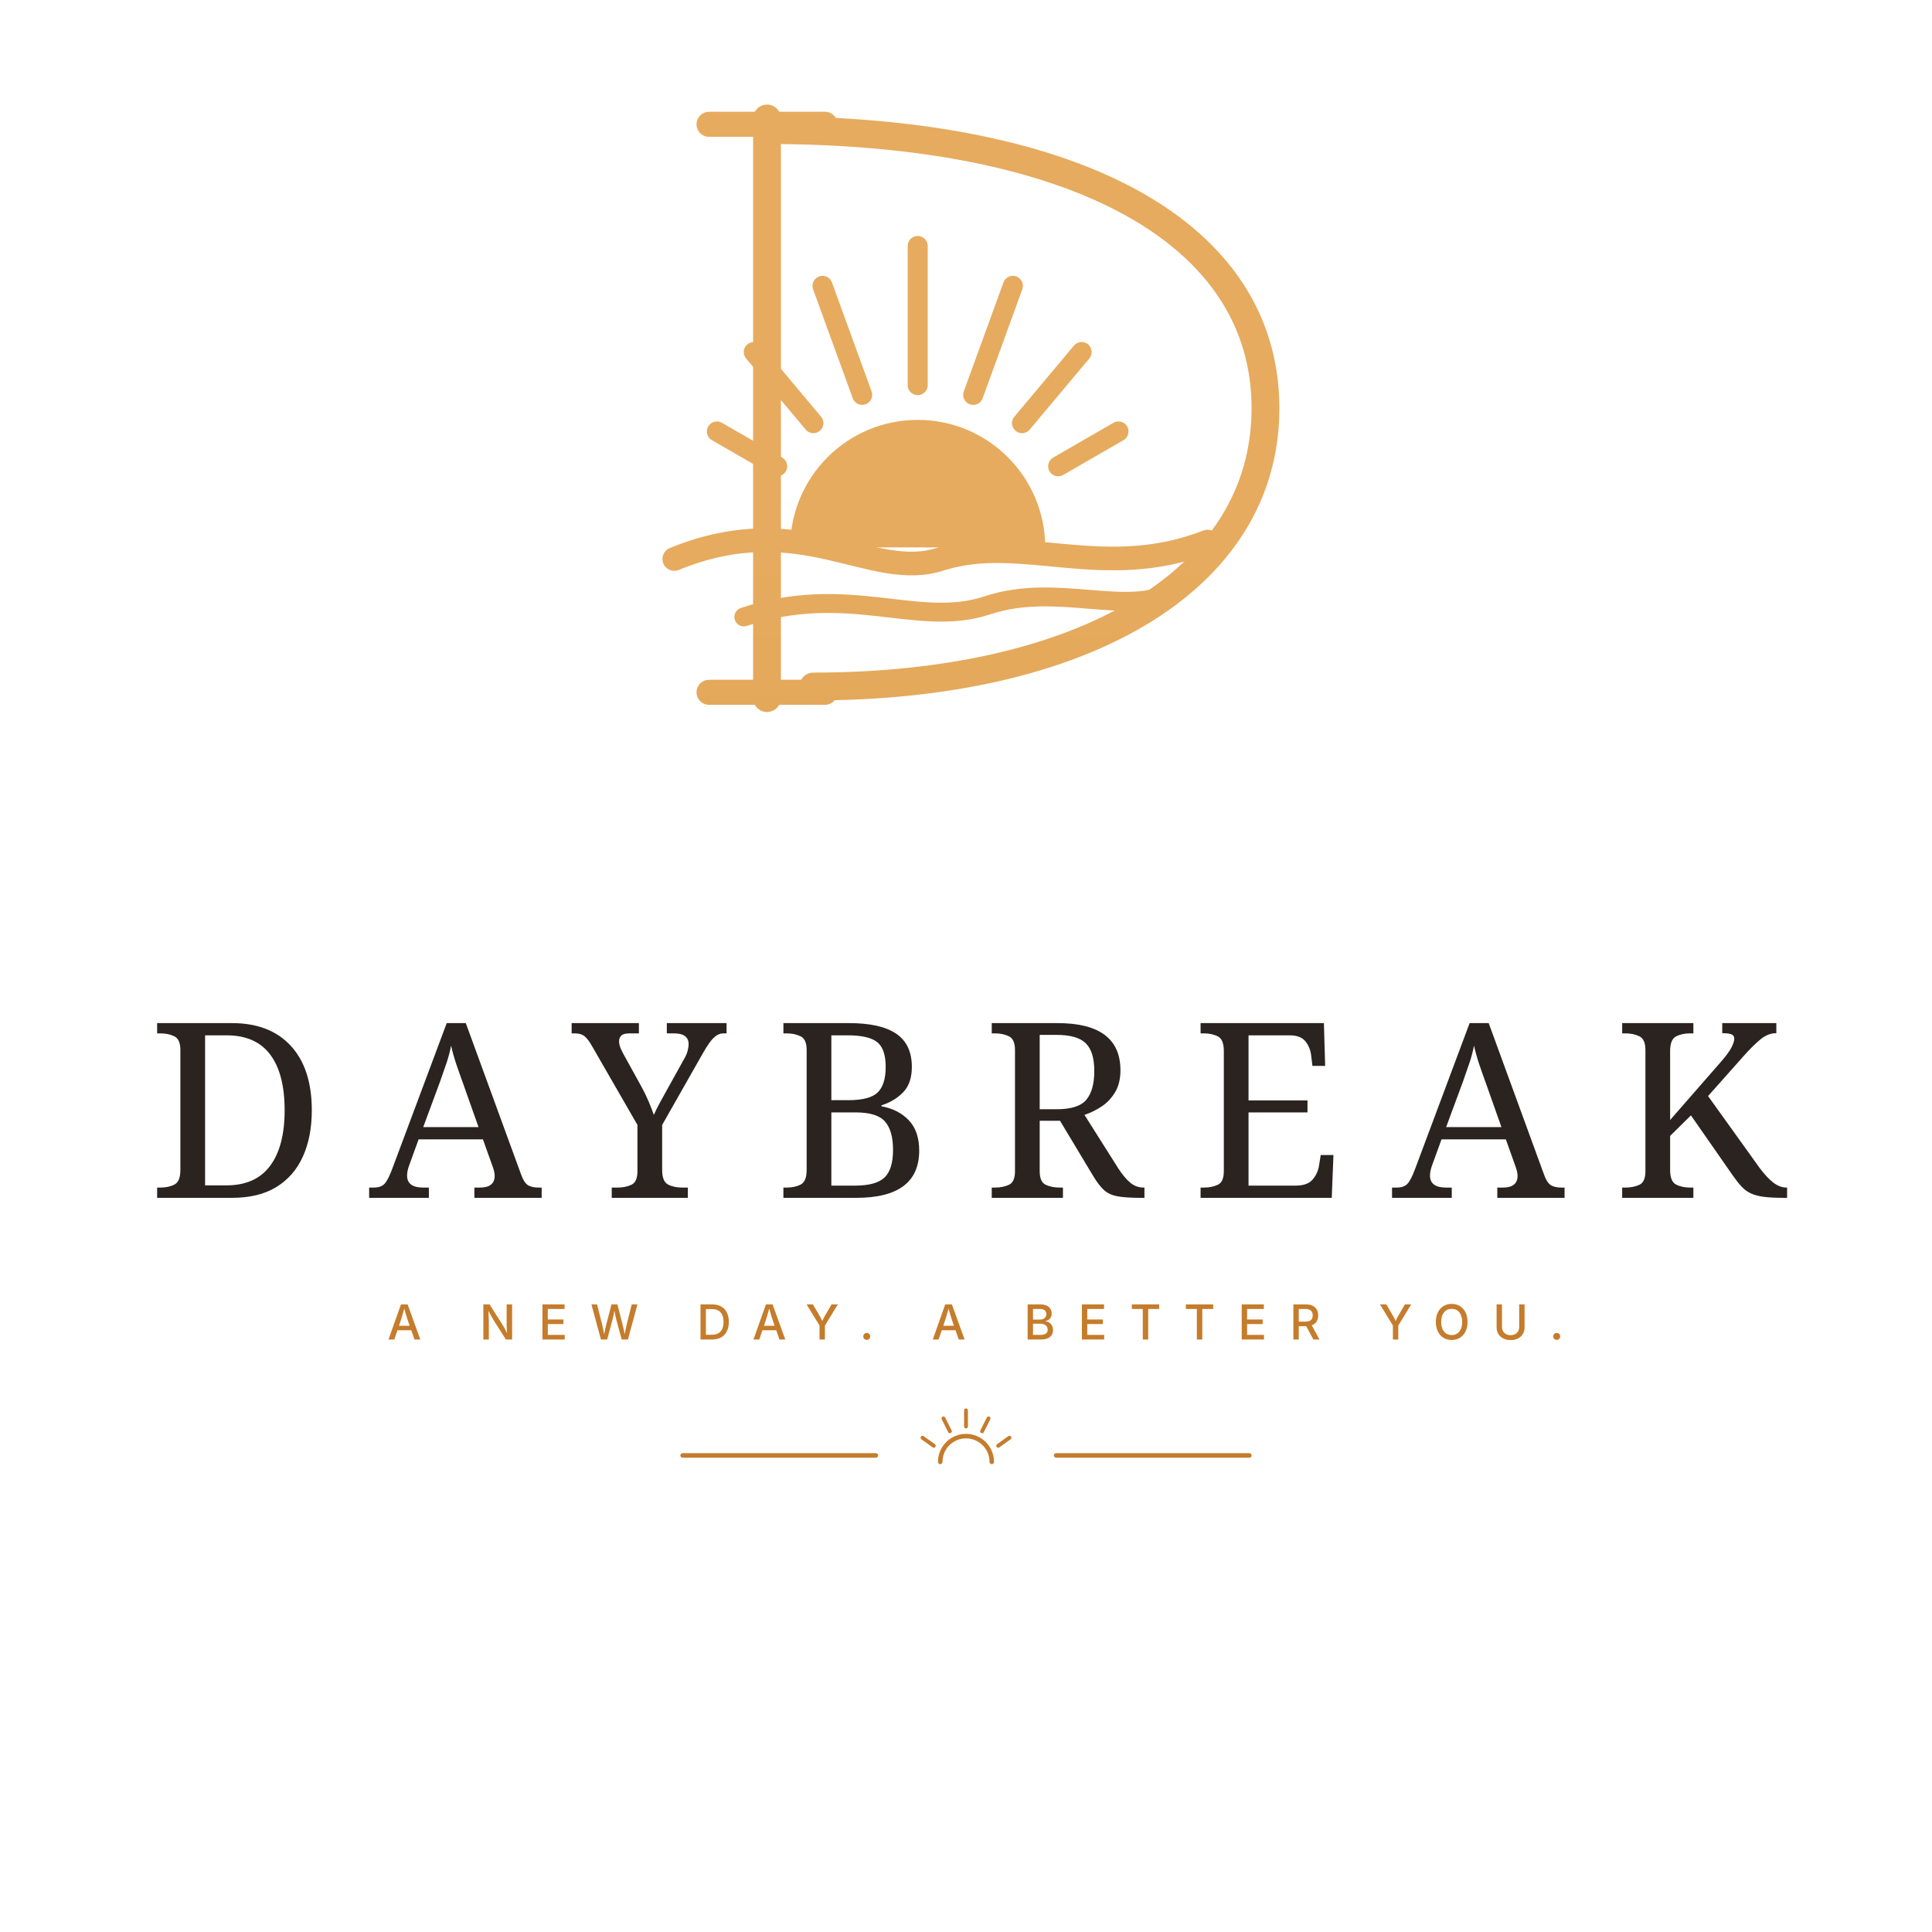
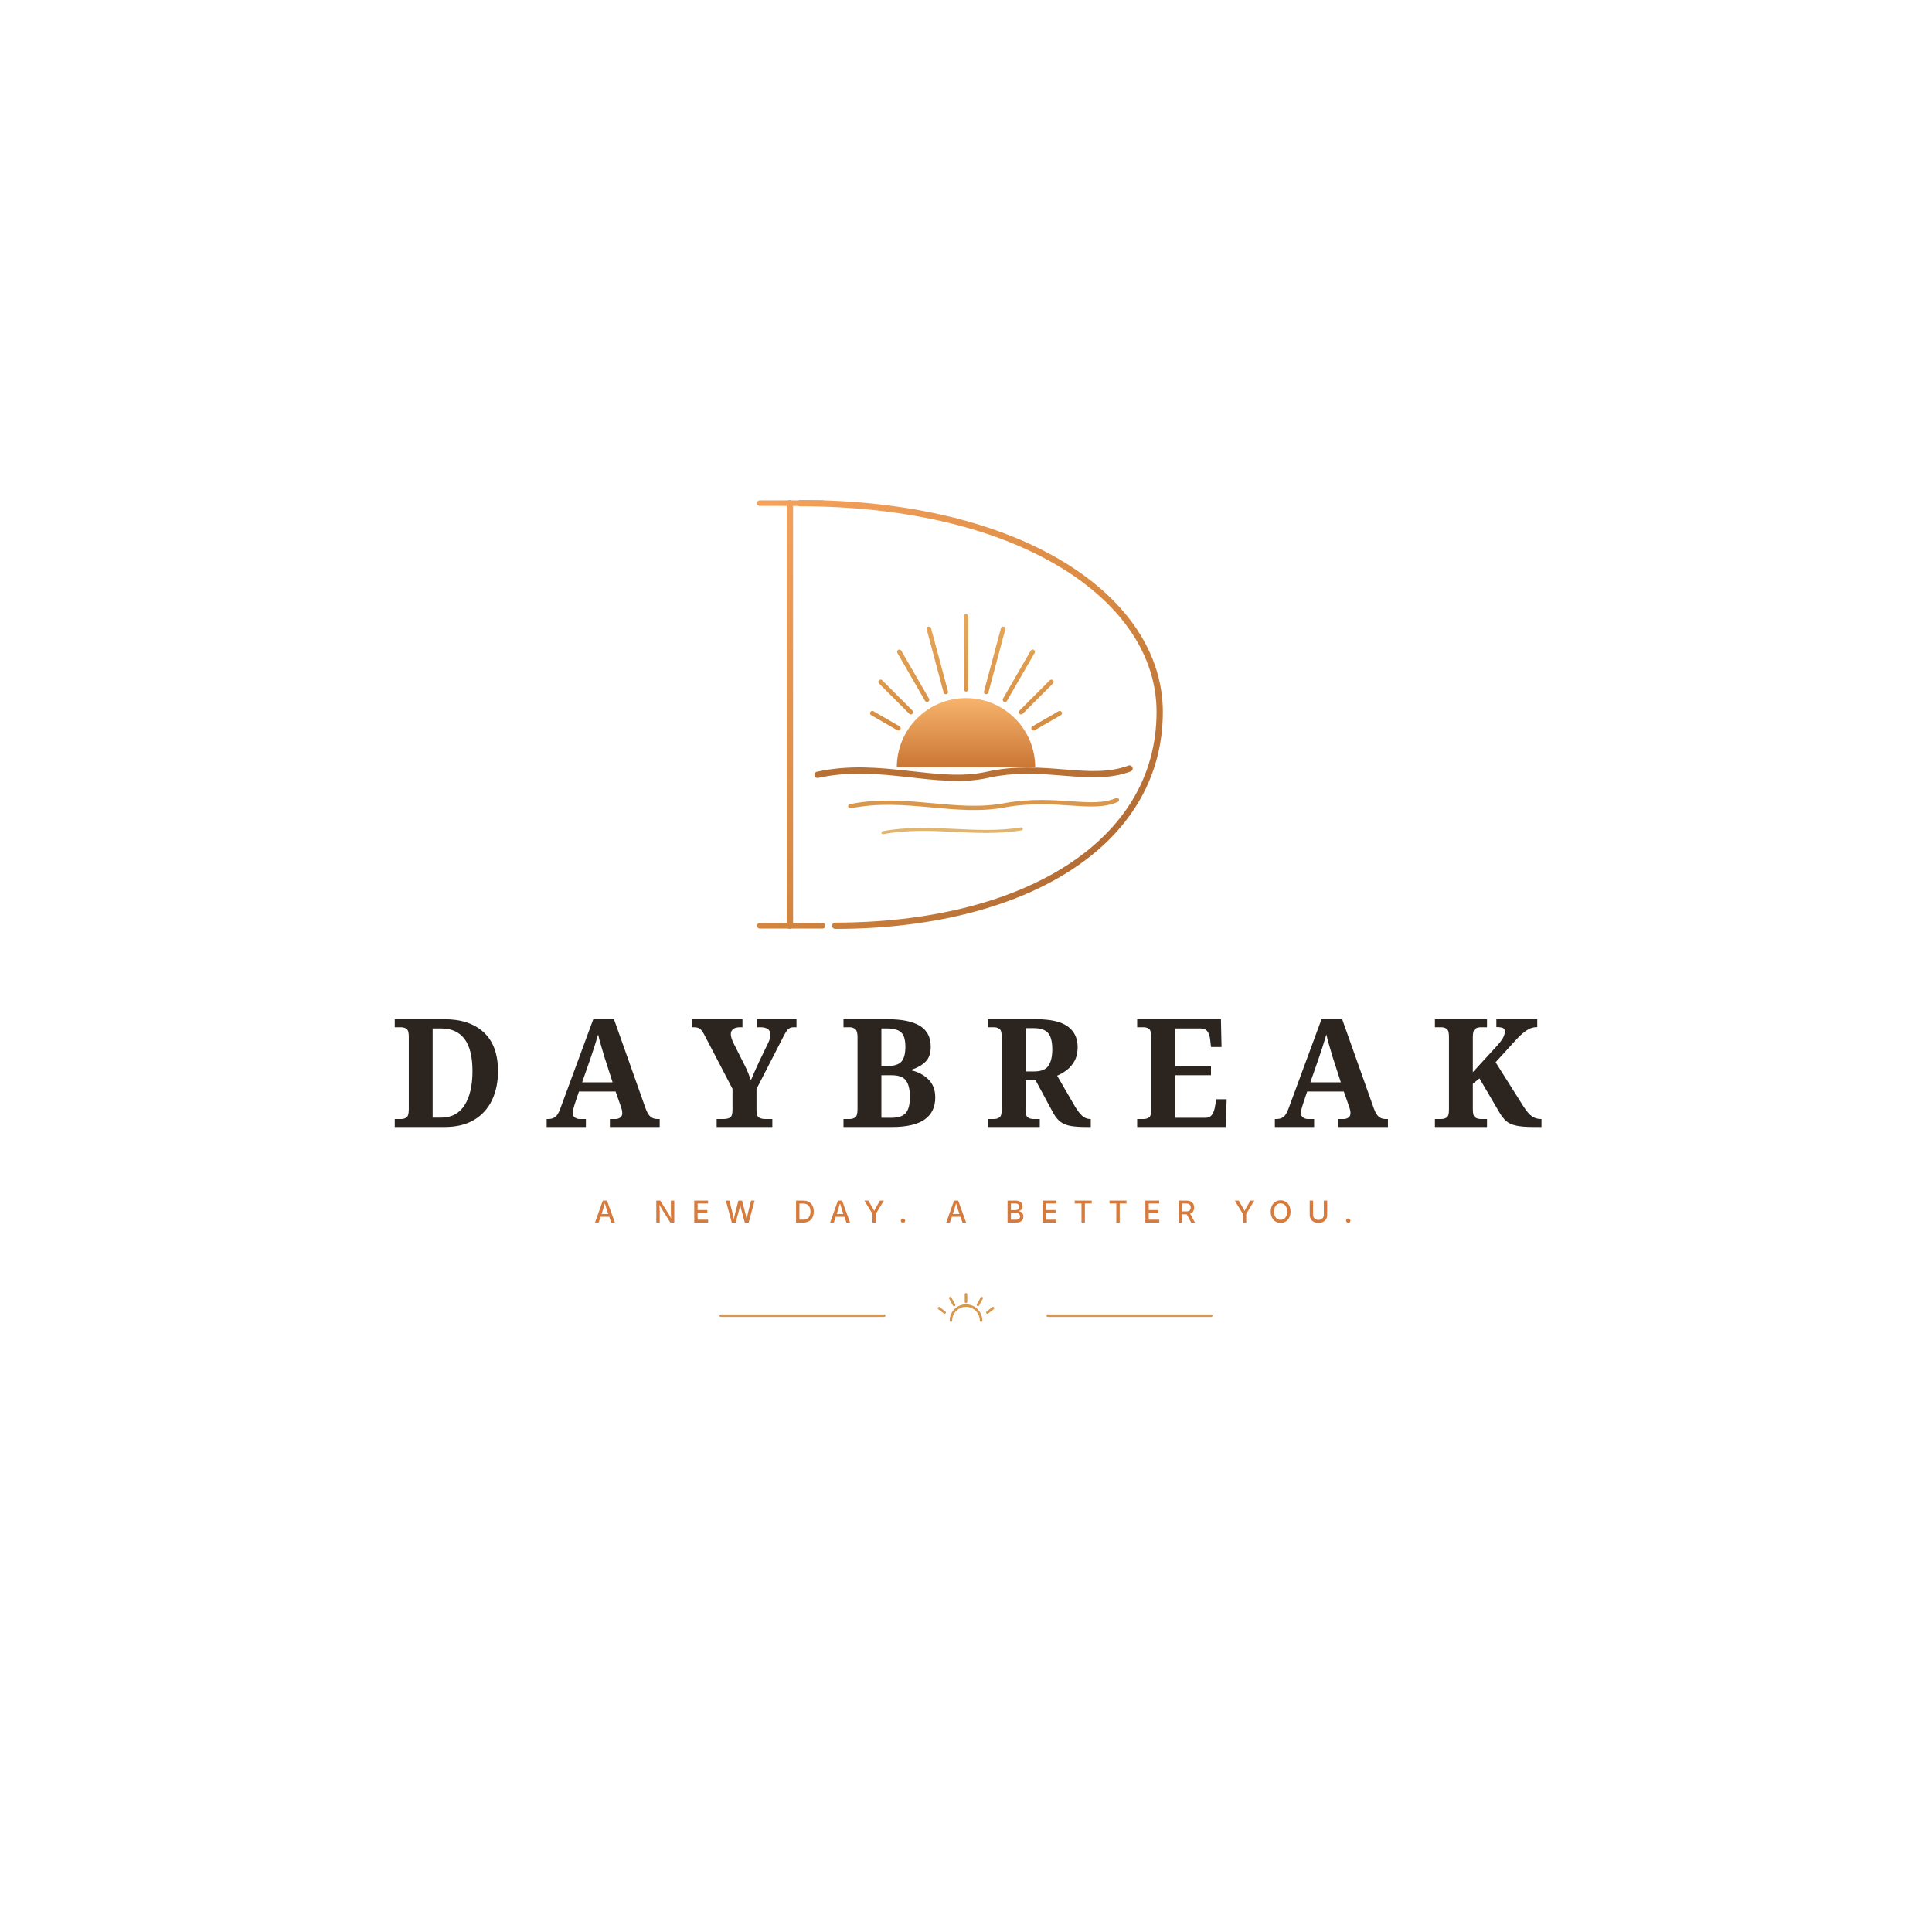
- <svg xmlns="http://www.w3.org/2000/svg" width="600" height="600" viewBox="0 0 600 600" role="img" aria-label="Daybreak logo">
+ <svg xmlns="http://www.w3.org/2000/svg" width="1536" height="1536" viewBox="0 0 1536 1536" role="img" aria-label="Daybreak logo">
  <defs>
-     <linearGradient id="cop" x1="0" y1="60" x2="0" y2="300" gradientUnits="userSpaceOnUse">
-       <stop offset="0" stop-color="#E6AB5E" />
-       <stop offset="1" stop-color="#C57C2B" />
+     <linearGradient id="dGrad" x1="612" y1="400" x2="922" y2="740" gradientUnits="userSpaceOnUse">
+       <stop offset="0" stop-color="#F4A15C" />
+       <stop offset="0.5" stop-color="#D98A42" />
+       <stop offset="1" stop-color="#9F5D2D" />
+     </linearGradient>
+     <linearGradient id="sunGrad" x1="768" y1="555" x2="768" y2="612" gradientUnits="userSpaceOnUse">
+       <stop offset="0" stop-color="#F7B36C" />
+       <stop offset="1" stop-color="#C87532" />
+     </linearGradient>
+     <linearGradient id="rayGrad" x1="768" y1="490" x2="768" y2="600" gradientUnits="userSpaceOnUse">
+       <stop offset="0" stop-color="#E7A75A" />
+       <stop offset="1" stop-color="#D0873C" />
    </linearGradient>
  </defs>
-   <g transform="translate(105,-46) scale(3.6)">
-     <g fill="none" stroke="url(#cop)" stroke-linecap="round" stroke-linejoin="round">
-       <path d="M37 24 C64 24 80 33 80 48 C80 63 64 72 41 72" stroke-width="2.4" />
-       <path d="M37 23 L37 73" stroke-width="2.4" />
-       <path d="M32 23.5 L42 23.5 M32 72.5 L42 72.5" stroke-width="2.16" />
-       <g stroke-width="1.73">
-         <line x1="50" y1="46" x2="50" y2="34" />
-         <line x1="54.79" y1="46.84" x2="58.21" y2="37.44" />
-         <line x1="45.21" y1="46.84" x2="41.79" y2="37.44" />
-         <line x1="59" y1="49.28" x2="64.14" y2="43.15" />
-         <line x1="41" y1="49.28" x2="35.86" y2="43.15" />
-         <line x1="62.12" y1="53" x2="67.32" y2="50" />
-         <line x1="37.88" y1="53" x2="32.68" y2="50" />
-       </g>
-     </g>
-     <path d="M39 60 A11 11 0 0 1 61 60 Z" fill="url(#cop)" />
-     <g fill="none" stroke="url(#cop)" stroke-linecap="round">
-       <path d="M29 61 C40 56.5 46 63 52 61 C59 58.8 66 63 75 59.5" stroke-width="2.04" />
-       <path d="M35 66 C44 63 50 67 56 65 C62 63 68 66 72 63.8" stroke-width="1.63" />
+   <g fill="none" stroke="url(#dGrad)" stroke-linecap="round" stroke-linejoin="round">
+     <path d="M628 400 L628 736" stroke-width="5" />
+     <path d="M604 400 L654 400" stroke-width="4.4" />
+     <path d="M604 736 L654 736" stroke-width="4.4" />
+     <path d="M636 400 C812 400 922 476 922 566 C922 672 812 736 664 736" stroke-width="5" />
+   </g>
+   <g fill="none" stroke="url(#rayGrad)" stroke-width="3.6" stroke-linecap="round">
+     <line x1="768" y1="548" x2="768" y2="490" />
+     <line x1="784.06" y1="550.1" x2="797.5" y2="499.9" />
+     <line x1="751.94" y1="550.1" x2="738.5" y2="499.9" />
+     <line x1="799" y1="556.3" x2="821" y2="518.2" />
+     <line x1="737" y1="556.3" x2="715" y2="518.2" />
+     <line x1="811.8" y1="566.2" x2="835.9" y2="542.1" />
+     <line x1="724.2" y1="566.2" x2="700.1" y2="542.1" />
+     <line x1="821.7" y1="579" x2="842.5" y2="567" />
+     <line x1="714.3" y1="579" x2="693.5" y2="567" />
+   </g>
+   <path d="M713 610 A55 55 0 0 1 823 610 Z" fill="url(#sunGrad)" />
+   <g fill="none" stroke-linecap="round">
+     <path d="M650 616 C700 605 745 625 785 616 C830 606 866 623 898 611" stroke="#B97034" stroke-width="5" />
+     <path d="M676 641 C720 632 760 648 800 640 C840 633 868 645 888 636" stroke="#D9974D" stroke-width="3.4" />
+     <path d="M702 662 C740 655 775 665 812 659" stroke="#E2B56F" stroke-width="2.4" />
+   </g>
+   <text x="768" y="896" text-anchor="middle" font-family="'Cormorant Garamond', 'Playfair Display', Georgia, serif" font-size="120" font-weight="600" letter-spacing="34" fill="#2B241F">DAYBREAK</text>
+   <text x="774" y="972" text-anchor="middle" font-family="'Inter', -apple-system, 'Segoe UI', sans-serif" font-size="24" font-weight="500" letter-spacing="12" fill="#D47B3D">A NEW DAY. A BETTER YOU.</text>
+   <g stroke="#D9974D" stroke-linecap="round" fill="none">
+     <line x1="573" y1="1046" x2="703" y2="1046" stroke-width="2" />
+     <line x1="833" y1="1046" x2="963" y2="1046" stroke-width="2" />
+     <g stroke-width="2">
+       <path d="M756 1050 A12 12 0 0 1 780 1050" />
+       <line x1="768" y1="1035" x2="768" y2="1029" />
+       <line x1="758.5" y1="1037.5" x2="755.5" y2="1032" />
+       <line x1="777.5" y1="1037.5" x2="780.5" y2="1032" />
+       <line x1="751" y1="1043.5" x2="746.5" y2="1040" />
+       <line x1="785" y1="1043.5" x2="789.5" y2="1040" />
    </g>
  </g>
-   <text x="300" y="372" text-anchor="middle" font-family="'Playfair Display', 'Cormorant Garamond', Georgia, serif" font-size="76" font-weight="500" letter-spacing="15" fill="#2A2320">DAYBREAK</text>
-   <text x="303" y="416" text-anchor="middle" font-family="'Inter', -apple-system, sans-serif" font-size="15" font-weight="500" letter-spacing="7" fill="#C57C2B">A NEW DAY. A BETTER YOU.</text>
-   <g stroke="#C57C2B" stroke-linecap="round" fill="none">
-     <line x1="212" y1="452" x2="272" y2="452" stroke-width="1.4" />
-     <line x1="328" y1="452" x2="388" y2="452" stroke-width="1.4" />
-     <path d="M292 454 A8 8 0 0 1 308 454" stroke-width="1.4" />
-     <line x1="300" y1="443" x2="300" y2="438" stroke-width="1.2" />
-     <line x1="295" y1="444.5" x2="293" y2="440.5" stroke-width="1.2" />
-     <line x1="305" y1="444.5" x2="307" y2="440.5" stroke-width="1.2" />
-     <line x1="290" y1="449" x2="286.5" y2="446.5" stroke-width="1.2" />
-     <line x1="310" y1="449" x2="313.5" y2="446.5" stroke-width="1.2" />
-   </g>
</svg>
